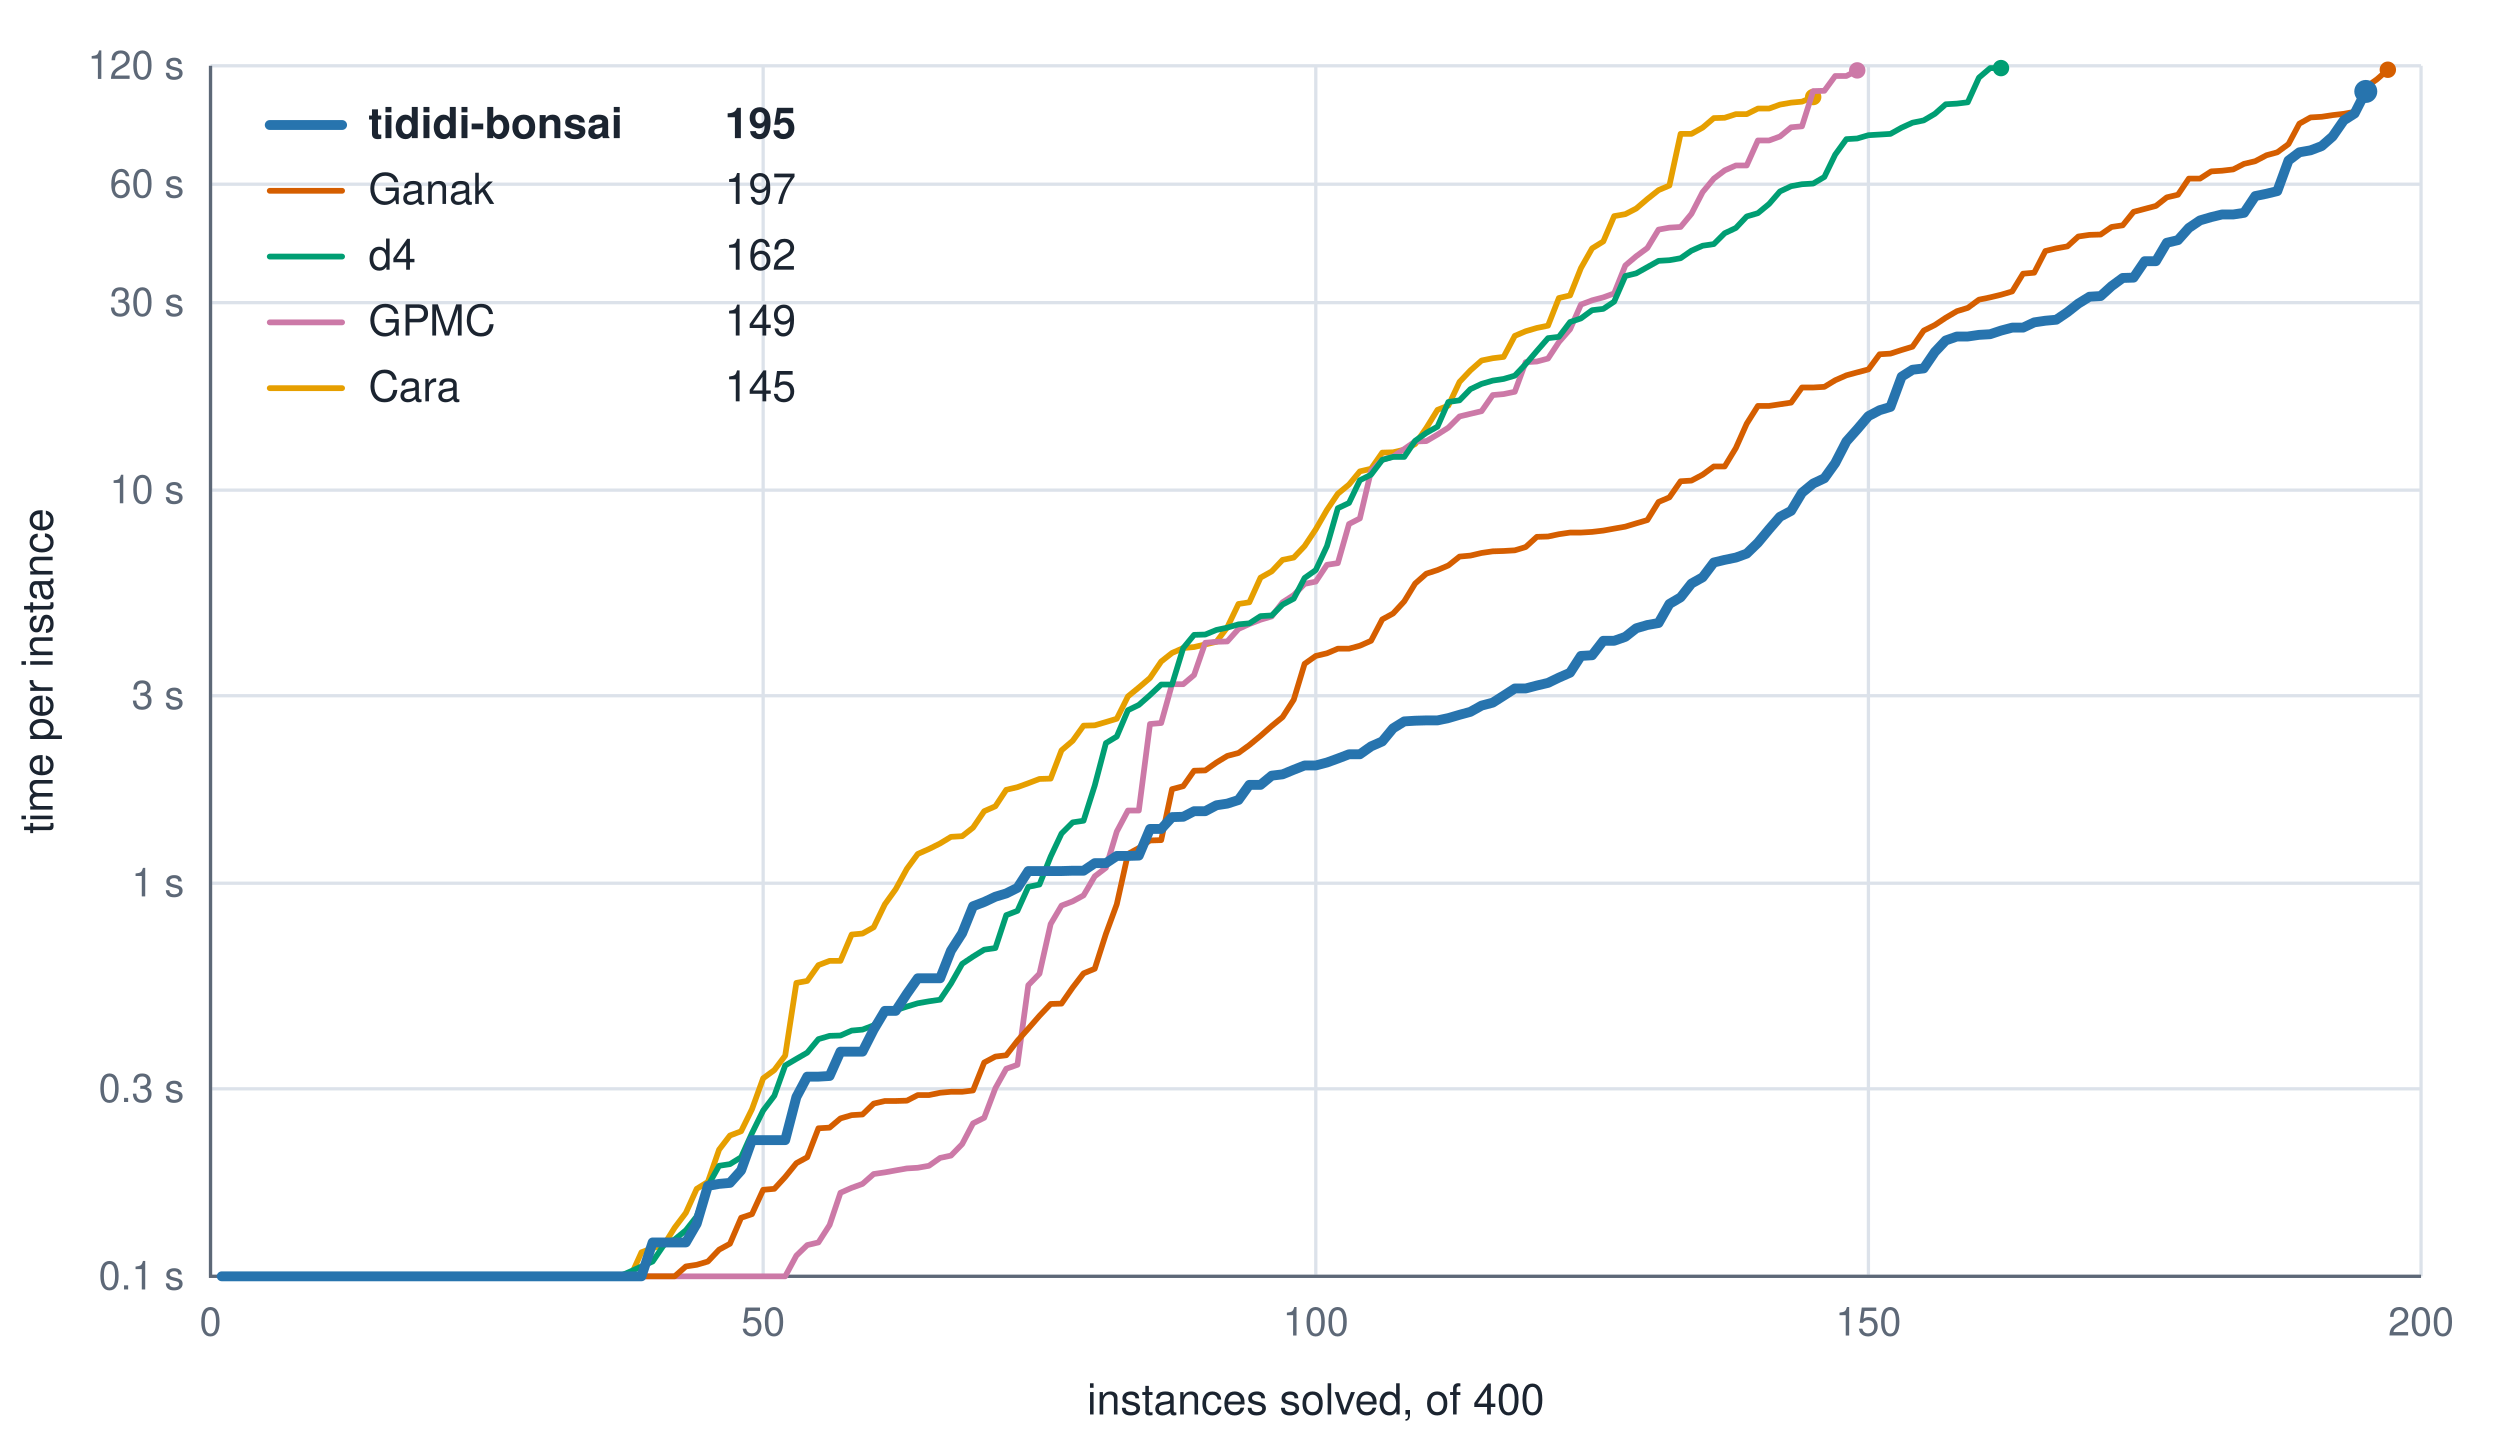
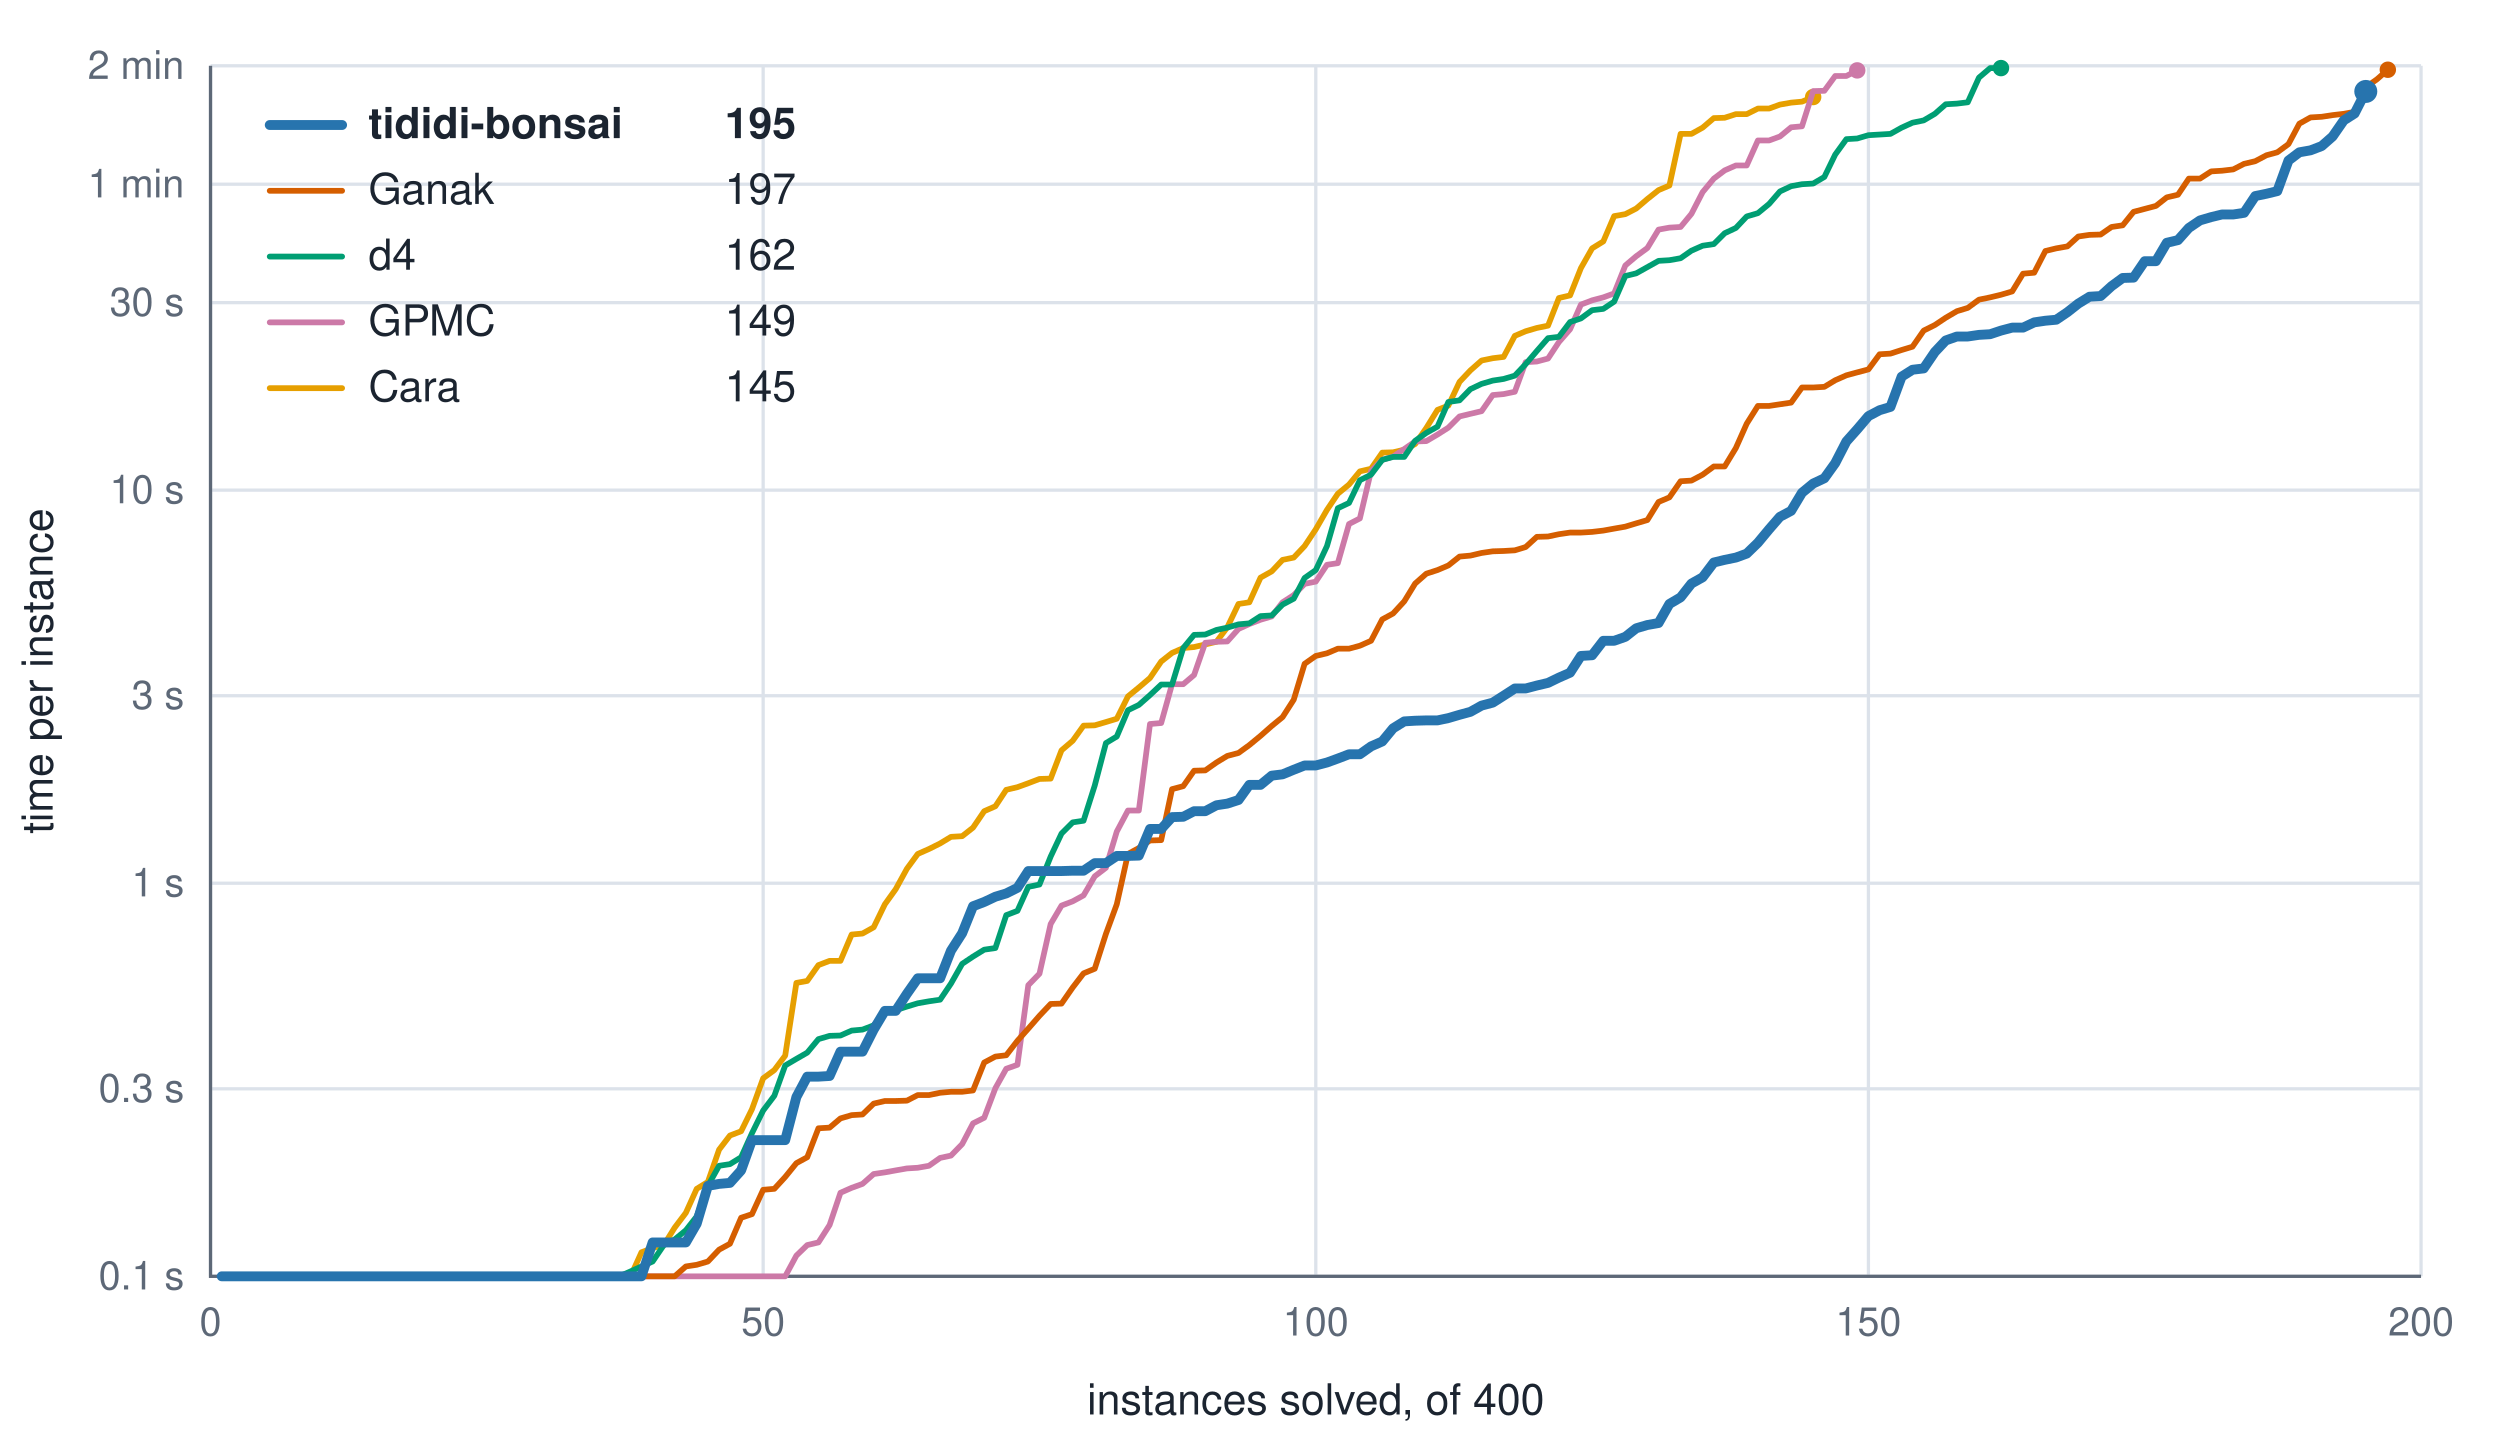
<svg xmlns="http://www.w3.org/2000/svg" viewBox="0 0 760 440" width="760" height="440" role="img" aria-labelledby="t d" font-family="system-ui, -apple-system, Segoe UI, Helvetica, Arial, sans-serif">
  <style>
.ink{fill:#1b2430}.muted{fill:#5d6877}.grid{stroke:#dce2ea}.axis{stroke:#5d6877}.c0{stroke:#2774AE}.f0{fill:#2774AE}.c1{stroke:#D55E00}.f1{fill:#D55E00}.c2{stroke:#009E73}.f2{fill:#009E73}.c3{stroke:#CC79A7}.f3{fill:#CC79A7}.c4{stroke:#E69F00}.f4{fill:#E69F00}
@media (prefers-color-scheme: dark){.ink{fill:#e6edf3}.muted{fill:#9da7b3}.grid{stroke:#30363d}.axis{stroke:#9da7b3}.c0{stroke:#58A6FF}.f0{fill:#58A6FF}.c1{stroke:#F0884A}.f1{fill:#F0884A}.c2{stroke:#3FC59A}.f2{fill:#3FC59A}.c3{stroke:#E0A3C8}.f3{fill:#E0A3C8}.c4{stroke:#F2BE4A}.f4{fill:#F2BE4A}}
</style>
  <line class="grid" x1="64" x2="736" y1="388.0" y2="388.0" stroke-width="1" />
  <text class="muted" x="56" y="392.0" font-size="12" text-anchor="end">0.1 s</text>
  <line class="grid" x1="64" x2="736" y1="331.0" y2="331.0" stroke-width="1" />
  <text class="muted" x="56" y="335.0" font-size="12" text-anchor="end">0.3 s</text>
  <line class="grid" x1="64" x2="736" y1="268.5" y2="268.5" stroke-width="1" />
  <text class="muted" x="56" y="272.5" font-size="12" text-anchor="end">1 s</text>
  <line class="grid" x1="64" x2="736" y1="211.5" y2="211.5" stroke-width="1" />
  <text class="muted" x="56" y="215.5" font-size="12" text-anchor="end">3 s</text>
  <line class="grid" x1="64" x2="736" y1="149.0" y2="149.0" stroke-width="1" />
  <text class="muted" x="56" y="153.0" font-size="12" text-anchor="end">10 s</text>
  <line class="grid" x1="64" x2="736" y1="92.0" y2="92.0" stroke-width="1" />
  <text class="muted" x="56" y="96.0" font-size="12" text-anchor="end">30 s</text>
  <line class="grid" x1="64" x2="736" y1="56.0" y2="56.0" stroke-width="1" />
-   <text class="muted" x="56" y="60.0" font-size="12" text-anchor="end">60 s</text>
+   <text class="muted" x="56" y="60.0" font-size="12" text-anchor="end">1 min</text>
  <line class="grid" x1="64" x2="736" y1="20.0" y2="20.0" stroke-width="1" />
-   <text class="muted" x="56" y="24.0" font-size="12" text-anchor="end">120 s</text>
+   <text class="muted" x="56" y="24.0" font-size="12" text-anchor="end">2 min</text>
  <line class="grid" x1="64.0" x2="64.0" y1="20" y2="388" stroke-width="1" />
  <text class="muted" x="64.0" y="406" font-size="12" text-anchor="middle">0</text>
  <line class="grid" x1="232.0" x2="232.0" y1="20" y2="388" stroke-width="1" />
  <text class="muted" x="232.0" y="406" font-size="12" text-anchor="middle">50</text>
  <line class="grid" x1="400.0" x2="400.0" y1="20" y2="388" stroke-width="1" />
  <text class="muted" x="400.0" y="406" font-size="12" text-anchor="middle">100</text>
  <line class="grid" x1="568.0" x2="568.0" y1="20" y2="388" stroke-width="1" />
  <text class="muted" x="568.0" y="406" font-size="12" text-anchor="middle">150</text>
  <line class="grid" x1="736.0" x2="736.0" y1="20" y2="388" stroke-width="1" />
  <text class="muted" x="736.0" y="406" font-size="12" text-anchor="middle">200</text>
  <path class="axis" d="M64 20V388H736" fill="none" stroke-width="1" />
  <text class="ink" x="400.0" y="430" font-size="13" text-anchor="middle">instances solved, of 400</text>
  <text class="ink" transform="translate(16 204.0) rotate(-90)" font-size="13" text-anchor="middle">time per instance</text>
  <polyline class="c4" points="67.4,388.0 70.7,388.0 74.1,388.0 77.4,388.0 80.8,388.0 84.2,388.0 87.5,388.0 90.9,388.0 94.2,388.0 97.6,388.0 101.0,388.0 104.3,388.0 107.7,388.0 111.0,388.0 114.4,388.0 117.8,388.0 121.1,388.0 124.5,388.0 127.8,388.0 131.2,388.0 134.6,388.0 137.9,388.0 141.3,388.0 144.6,388.0 148.0,388.0 151.4,388.0 154.7,388.0 158.1,388.0 161.4,388.0 164.8,388.0 168.2,388.0 171.5,388.0 174.9,388.0 178.2,388.0 181.6,388.0 185.0,388.0 188.3,388.0 191.7,388.0 195.0,380.7 198.4,379.4 201.8,378.5 205.1,373.2 208.5,368.7 211.8,361.4 215.2,359.3 218.6,349.5 221.9,345.2 225.3,343.9 228.6,337.2 232.0,327.8 235.4,325.3 238.7,320.9 242.1,298.8 245.4,298.2 248.8,293.4 252.2,292.1 255.5,292.1 258.9,284.1 262.2,283.8 265.6,281.9 269.0,274.9 272.3,270.3 275.7,264.1 279.0,259.6 282.4,258.1 285.8,256.4 289.1,254.4 292.5,254.2 295.8,251.6 299.2,246.6 302.6,245.1 305.9,240.1 309.3,239.3 312.6,238.1 316.0,236.8 319.4,236.7 322.7,228.1 326.1,225.2 329.4,220.6 332.8,220.5 336.2,219.5 339.5,218.5 342.9,211.7 346.2,209.0 349.6,206.1 353.0,201.1 356.3,198.5 359.7,197.0 363.0,196.7 366.4,195.9 369.8,195.1 373.1,190.7 376.5,183.6 379.8,183.1 383.2,175.6 386.6,173.7 389.9,170.2 393.3,169.5 396.6,166.0 400.0,160.9 403.4,155.0 406.7,150.1 410.1,147.3 413.4,143.3 416.8,142.5 420.2,137.6 423.5,137.5 426.9,136.7 430.2,135.0 433.6,130.1 437.0,124.6 440.3,123.3 443.7,116.1 447.0,112.6 450.4,109.6 453.8,108.9 457.1,108.5 460.5,102.1 463.8,100.7 467.2,99.7 470.6,99.0 473.9,90.6 477.3,89.8 480.6,81.5 484.0,75.5 487.4,73.4 490.7,65.7 494.1,65.1 497.4,63.4 500.8,60.5 504.2,57.8 507.5,56.4 510.9,40.7 514.2,40.7 517.6,38.8 521.0,35.9 524.3,35.8 527.7,34.7 531.0,34.7 534.4,33.0 537.8,33.0 541.1,31.8 544.5,31.2 547.8,30.9 551.2,29.5" fill="none" stroke-width="1.75" stroke-linejoin="round" stroke-linecap="round" />
  <circle class="f4" cx="551.2" cy="29.5" r="2.5" />
  <polyline class="c3" points="67.4,388.0 70.7,388.0 74.1,388.0 77.4,388.0 80.8,388.0 84.2,388.0 87.5,388.0 90.9,388.0 94.2,388.0 97.6,388.0 101.0,388.0 104.3,388.0 107.7,388.0 111.0,388.0 114.4,388.0 117.8,388.0 121.1,388.0 124.5,388.0 127.8,388.0 131.2,388.0 134.6,388.0 137.9,388.0 141.3,388.0 144.6,388.0 148.0,388.0 151.4,388.0 154.7,388.0 158.1,388.0 161.4,388.0 164.8,388.0 168.2,388.0 171.5,388.0 174.9,388.0 178.2,388.0 181.6,388.0 185.0,388.0 188.3,388.0 191.7,388.0 195.0,388.0 198.4,388.0 201.8,388.0 205.1,388.0 208.5,388.0 211.8,388.0 215.2,388.0 218.6,388.0 221.9,388.0 225.3,388.0 228.6,388.0 232.0,388.0 235.4,388.0 238.7,388.0 242.1,381.7 245.4,378.5 248.8,377.7 252.2,372.4 255.5,362.6 258.9,361.1 262.2,359.9 265.6,356.9 269.0,356.4 272.3,355.8 275.7,355.2 279.0,355.0 282.4,354.4 285.8,352.0 289.1,351.3 292.5,347.8 295.8,341.5 299.2,339.8 302.6,330.8 305.9,324.9 309.3,323.7 312.6,299.5 316.0,296.0 319.4,280.9 322.7,275.3 326.1,274.0 329.4,272.2 332.8,266.4 336.2,263.8 339.5,252.8 342.9,246.4 346.2,246.4 349.6,220.1 353.0,219.8 356.3,208.0 359.7,208.0 363.0,205.2 366.4,195.4 369.8,195.1 373.1,195.0 376.5,191.2 379.8,189.7 383.2,188.4 386.6,187.4 389.9,183.1 393.3,180.9 396.6,177.5 400.0,176.8 403.4,171.7 406.7,171.2 410.1,159.3 413.4,157.6 416.8,143.2 420.2,139.8 423.5,138.8 426.9,136.5 430.2,134.2 433.6,134.1 437.0,132.1 440.3,130.0 443.7,126.6 447.0,125.8 450.4,125.0 453.8,120.1 457.1,119.8 460.5,119.1 463.8,110.1 467.2,109.9 470.6,109.0 473.9,104.0 477.3,100.1 480.6,92.6 484.0,91.3 487.4,90.4 490.7,89.2 494.1,80.7 497.4,77.9 500.8,75.4 504.2,69.8 507.5,69.2 510.9,69.0 514.2,65.0 517.6,58.4 521.0,54.3 524.3,51.8 527.7,50.3 531.0,50.3 534.4,42.7 537.8,42.7 541.1,41.5 544.5,38.7 547.8,38.4 551.2,27.7 554.6,27.6 557.9,23.1 561.3,23.1 564.6,21.4" fill="none" stroke-width="1.75" stroke-linejoin="round" stroke-linecap="round" />
  <circle class="f3" cx="564.6" cy="21.4" r="2.5" />
  <polyline class="c2" points="67.4,388.0 70.7,388.0 74.1,388.0 77.4,388.0 80.8,388.0 84.2,388.0 87.5,388.0 90.9,388.0 94.2,388.0 97.6,388.0 101.0,388.0 104.3,388.0 107.7,388.0 111.0,388.0 114.4,388.0 117.8,388.0 121.1,388.0 124.5,388.0 127.8,388.0 131.2,388.0 134.6,388.0 137.9,388.0 141.3,388.0 144.6,388.0 148.0,388.0 151.4,388.0 154.7,388.0 158.1,388.0 161.4,388.0 164.8,388.0 168.2,388.0 171.5,388.0 174.9,388.0 178.2,388.0 181.6,388.0 185.0,388.0 188.3,388.0 191.7,386.5 195.0,385.0 198.4,383.5 201.8,378.5 205.1,376.8 208.5,374.0 211.8,369.8 215.2,360.5 218.6,354.4 221.9,353.9 225.3,351.8 228.6,344.5 232.0,337.6 235.4,333.1 238.7,323.9 242.1,321.9 245.4,320.0 248.8,315.9 252.2,314.9 255.5,314.8 258.9,313.3 262.2,313.0 265.6,311.7 269.0,307.9 272.3,307.1 275.7,306.0 279.0,305.0 282.4,304.4 285.8,303.9 289.1,299.0 292.5,293.0 295.8,290.8 299.2,288.7 302.6,288.2 305.9,278.2 309.3,276.9 312.6,269.6 316.0,268.9 319.4,260.4 322.7,253.4 326.1,250.0 329.4,249.5 332.8,238.8 336.2,225.9 339.5,223.9 342.9,215.9 346.2,214.3 349.6,211.3 353.0,208.1 356.3,208.1 359.7,197.0 363.0,193.0 366.4,192.9 369.8,191.5 373.1,190.8 376.5,189.8 379.8,189.5 383.2,187.3 386.6,187.1 389.9,183.8 393.3,182.0 396.6,175.7 400.0,173.3 403.4,166.0 406.7,154.5 410.1,152.9 413.4,146.0 416.8,144.3 420.2,139.8 423.5,138.9 426.9,138.9 430.2,134.0 433.6,131.6 437.0,129.7 440.3,122.2 443.7,121.7 447.0,118.3 450.4,116.7 453.8,115.7 457.1,115.2 460.5,114.2 463.8,110.7 467.2,106.7 470.6,102.8 473.9,102.4 477.3,97.9 480.6,96.8 484.0,94.3 487.4,93.9 490.7,91.7 494.1,83.9 497.4,83.1 500.8,81.2 504.2,79.3 507.5,79.1 510.9,78.5 514.2,76.2 517.6,74.7 521.0,74.2 524.3,70.9 527.7,69.3 531.0,65.8 534.4,64.8 537.8,62.0 541.1,58.2 544.5,56.6 547.8,56.0 551.2,55.8 554.6,53.8 557.9,47.0 561.3,42.3 564.6,42.1 568.0,41.1 571.4,40.9 574.7,40.7 578.1,38.8 581.4,37.3 584.8,36.6 588.2,34.6 591.5,31.7 594.9,31.5 598.2,31.1 601.6,23.6 605.0,20.7 608.3,20.7" fill="none" stroke-width="1.75" stroke-linejoin="round" stroke-linecap="round" />
  <circle class="f2" cx="608.3" cy="20.7" r="2.5" />
  <polyline class="c1" points="67.4,388.0 70.7,388.0 74.1,388.0 77.4,388.0 80.8,388.0 84.2,388.0 87.5,388.0 90.9,388.0 94.2,388.0 97.6,388.0 101.0,388.0 104.3,388.0 107.7,388.0 111.0,388.0 114.4,388.0 117.8,388.0 121.1,388.0 124.5,388.0 127.8,388.0 131.2,388.0 134.6,388.0 137.9,388.0 141.3,388.0 144.6,388.0 148.0,388.0 151.4,388.0 154.7,388.0 158.1,388.0 161.4,388.0 164.8,388.0 168.2,388.0 171.5,388.0 174.9,388.0 178.2,388.0 181.6,388.0 185.0,388.0 188.3,388.0 191.7,388.0 195.0,388.0 198.4,388.0 201.8,388.0 205.1,388.0 208.5,385.0 211.8,384.5 215.2,383.5 218.6,379.9 221.9,378.1 225.3,370.2 228.6,369.1 232.0,361.7 235.4,361.4 238.7,357.8 242.1,353.6 245.4,351.8 248.8,343.0 252.2,342.8 255.5,340.0 258.9,339.0 262.2,338.8 265.6,335.5 269.0,334.7 272.3,334.7 275.7,334.6 279.0,332.9 282.4,332.9 285.8,332.2 289.1,331.9 292.5,331.9 295.8,331.5 299.2,323.0 302.6,321.2 305.9,320.8 309.3,316.4 312.6,312.7 316.0,308.8 319.4,305.2 322.7,305.1 326.1,300.2 329.4,295.9 332.8,294.5 336.2,283.9 339.5,274.9 342.9,259.6 346.2,257.8 349.6,255.5 353.0,255.4 356.3,239.9 359.7,239.0 363.0,234.3 366.4,234.2 369.8,231.8 373.1,229.8 376.5,228.9 379.8,226.5 383.2,223.7 386.6,220.7 389.9,218.0 393.3,212.7 396.6,201.8 400.0,199.4 403.4,198.6 406.7,197.2 410.1,197.2 413.4,196.3 416.8,194.8 420.2,188.3 423.5,186.5 426.9,182.8 430.2,177.4 433.6,174.4 437.0,173.3 440.3,171.9 443.7,169.2 447.0,168.9 450.4,168.1 453.8,167.6 457.1,167.5 460.5,167.3 463.8,166.3 467.2,163.2 470.6,163.1 473.9,162.4 477.3,161.9 480.6,161.9 484.0,161.7 487.4,161.3 490.7,160.7 494.1,160.1 497.4,159.1 500.8,158.1 504.2,152.6 507.5,151.2 510.9,146.3 514.2,146.1 517.6,144.3 521.0,141.8 524.3,141.8 527.7,136.2 531.0,128.8 534.4,123.4 537.8,123.4 541.1,122.9 544.5,122.4 547.8,117.8 551.2,117.8 554.6,117.6 557.9,115.6 561.3,114.1 564.6,113.2 568.0,112.3 571.4,107.7 574.7,107.5 578.1,106.4 581.4,105.4 584.8,100.5 588.2,98.8 591.5,96.6 594.9,94.6 598.2,93.6 601.6,91.1 605.0,90.4 608.3,89.6 611.7,88.6 615.0,83.2 618.4,82.9 621.8,76.3 625.1,75.5 628.5,74.9 631.8,71.9 635.2,71.4 638.6,71.3 641.9,69.0 645.3,68.5 648.6,64.4 652.0,63.5 655.4,62.6 658.7,60.0 662.1,59.2 665.4,54.3 668.8,54.3 672.2,52.1 675.5,51.9 678.9,51.5 682.2,49.8 685.6,49.0 689.0,47.2 692.3,46.3 695.7,43.8 699.0,37.6 702.4,35.7 705.8,35.5 709.1,35.0 712.5,34.6 715.8,34.0 719.2,26.5 722.6,24.1 725.9,21.2" fill="none" stroke-width="1.75" stroke-linejoin="round" stroke-linecap="round" />
  <circle class="f1" cx="725.9" cy="21.2" r="2.5" />
  <polyline class="c0" points="67.4,388.0 70.7,388.0 74.1,388.0 77.4,388.0 80.8,388.0 84.2,388.0 87.5,388.0 90.9,388.0 94.2,388.0 97.6,388.0 101.0,388.0 104.3,388.0 107.7,388.0 111.0,388.0 114.4,388.0 117.8,388.0 121.1,388.0 124.5,388.0 127.8,388.0 131.2,388.0 134.6,388.0 137.9,388.0 141.3,388.0 144.6,388.0 148.0,388.0 151.4,388.0 154.7,388.0 158.1,388.0 161.4,388.0 164.8,388.0 168.2,388.0 171.5,388.0 174.9,388.0 178.2,388.0 181.6,388.0 185.0,388.0 188.3,388.0 191.7,388.0 195.0,388.0 198.4,377.7 201.8,377.7 205.1,377.7 208.5,377.7 211.8,372.0 215.2,360.5 218.6,359.9 221.9,359.6 225.3,355.8 228.6,346.6 232.0,346.6 235.4,346.6 238.7,346.6 242.1,333.5 245.4,327.3 248.8,327.3 252.2,327.1 255.5,319.7 258.9,319.7 262.2,319.7 265.6,313.0 269.0,307.3 272.3,307.3 275.7,302.1 279.0,297.4 282.4,297.4 285.8,297.4 289.1,289.0 292.5,283.7 295.8,275.5 299.2,274.2 302.6,272.6 305.9,271.6 309.3,269.9 312.6,264.8 316.0,264.8 319.4,264.8 322.7,264.8 326.1,264.7 329.4,264.7 332.8,262.4 336.2,262.4 339.5,260.2 342.9,260.2 346.2,260.1 349.6,252.0 353.0,252.0 356.3,248.4 359.7,248.3 363.0,246.6 366.4,246.6 369.8,244.8 373.1,244.3 376.5,243.2 379.8,238.6 383.2,238.6 386.6,235.8 389.9,235.4 393.3,234.0 396.6,232.7 400.0,232.7 403.4,231.8 406.7,230.6 410.1,229.3 413.4,229.3 416.8,226.9 420.2,225.4 423.5,221.4 426.9,219.3 430.2,219.1 433.6,219.0 437.0,219.0 440.3,218.3 443.7,217.3 447.0,216.4 450.4,214.5 453.8,213.6 457.1,211.5 460.5,209.3 463.8,209.3 467.2,208.4 470.6,207.6 473.9,206.0 477.3,204.5 480.6,199.4 484.0,199.2 487.4,194.8 490.7,194.8 494.1,193.6 497.4,191.0 500.8,190.0 504.2,189.4 507.5,183.6 510.9,181.6 514.2,177.4 517.6,175.5 521.0,171.0 524.3,170.2 527.7,169.5 531.0,168.3 534.4,165.0 537.8,160.9 541.1,157.1 544.5,155.3 547.8,149.8 551.2,147.0 554.6,145.4 557.9,140.8 561.3,134.2 564.6,130.5 568.0,126.5 571.4,124.7 574.7,123.7 578.1,114.5 581.4,112.4 584.8,112.0 588.2,107.0 591.5,103.5 594.9,102.3 598.2,102.3 601.6,101.8 605.0,101.6 608.3,100.5 611.7,99.6 615.0,99.6 618.4,98.0 621.8,97.5 625.1,97.2 628.5,94.9 631.8,92.3 635.2,90.2 638.6,90.0 641.9,87.0 645.3,84.5 648.6,84.4 652.0,79.4 655.4,79.4 658.7,73.8 662.1,73.0 665.4,69.3 668.8,67.0 672.2,66.0 675.5,65.2 678.9,65.2 682.2,64.7 685.6,59.6 689.0,58.9 692.3,58.1 695.7,48.8 699.0,46.3 702.4,45.7 705.8,44.4 709.1,41.5 712.5,36.6 715.8,34.5 719.2,27.8" fill="none" stroke-width="3" stroke-linejoin="round" stroke-linecap="round" />
  <circle class="f0" cx="719.2" cy="27.8" r="3.5" />
  <line class="c0" x1="82" x2="104" y1="38" y2="38" stroke-width="3" stroke-linecap="round" />
  <text class="ink" x="112" y="42" font-size="13" font-weight="600">tididi-bonsai</text>
  <text class="ink" x="242" y="42" font-size="13" text-anchor="end" font-weight="600">195</text>
  <line class="c1" x1="82" x2="104" y1="58" y2="58" stroke-width="1.75" stroke-linecap="round" />
  <text class="ink" x="112" y="62" font-size="13">Ganak</text>
  <text class="ink" x="242" y="62" font-size="13" text-anchor="end">197</text>
  <line class="c2" x1="82" x2="104" y1="78" y2="78" stroke-width="1.75" stroke-linecap="round" />
  <text class="ink" x="112" y="82" font-size="13">d4</text>
  <text class="ink" x="242" y="82" font-size="13" text-anchor="end">162</text>
  <line class="c3" x1="82" x2="104" y1="98" y2="98" stroke-width="1.75" stroke-linecap="round" />
  <text class="ink" x="112" y="102" font-size="13">GPMC</text>
  <text class="ink" x="242" y="102" font-size="13" text-anchor="end">149</text>
  <line class="c4" x1="82" x2="104" y1="118" y2="118" stroke-width="1.75" stroke-linecap="round" />
  <text class="ink" x="112" y="122" font-size="13">Cara</text>
  <text class="ink" x="242" y="122" font-size="13" text-anchor="end">145</text>
</svg>
